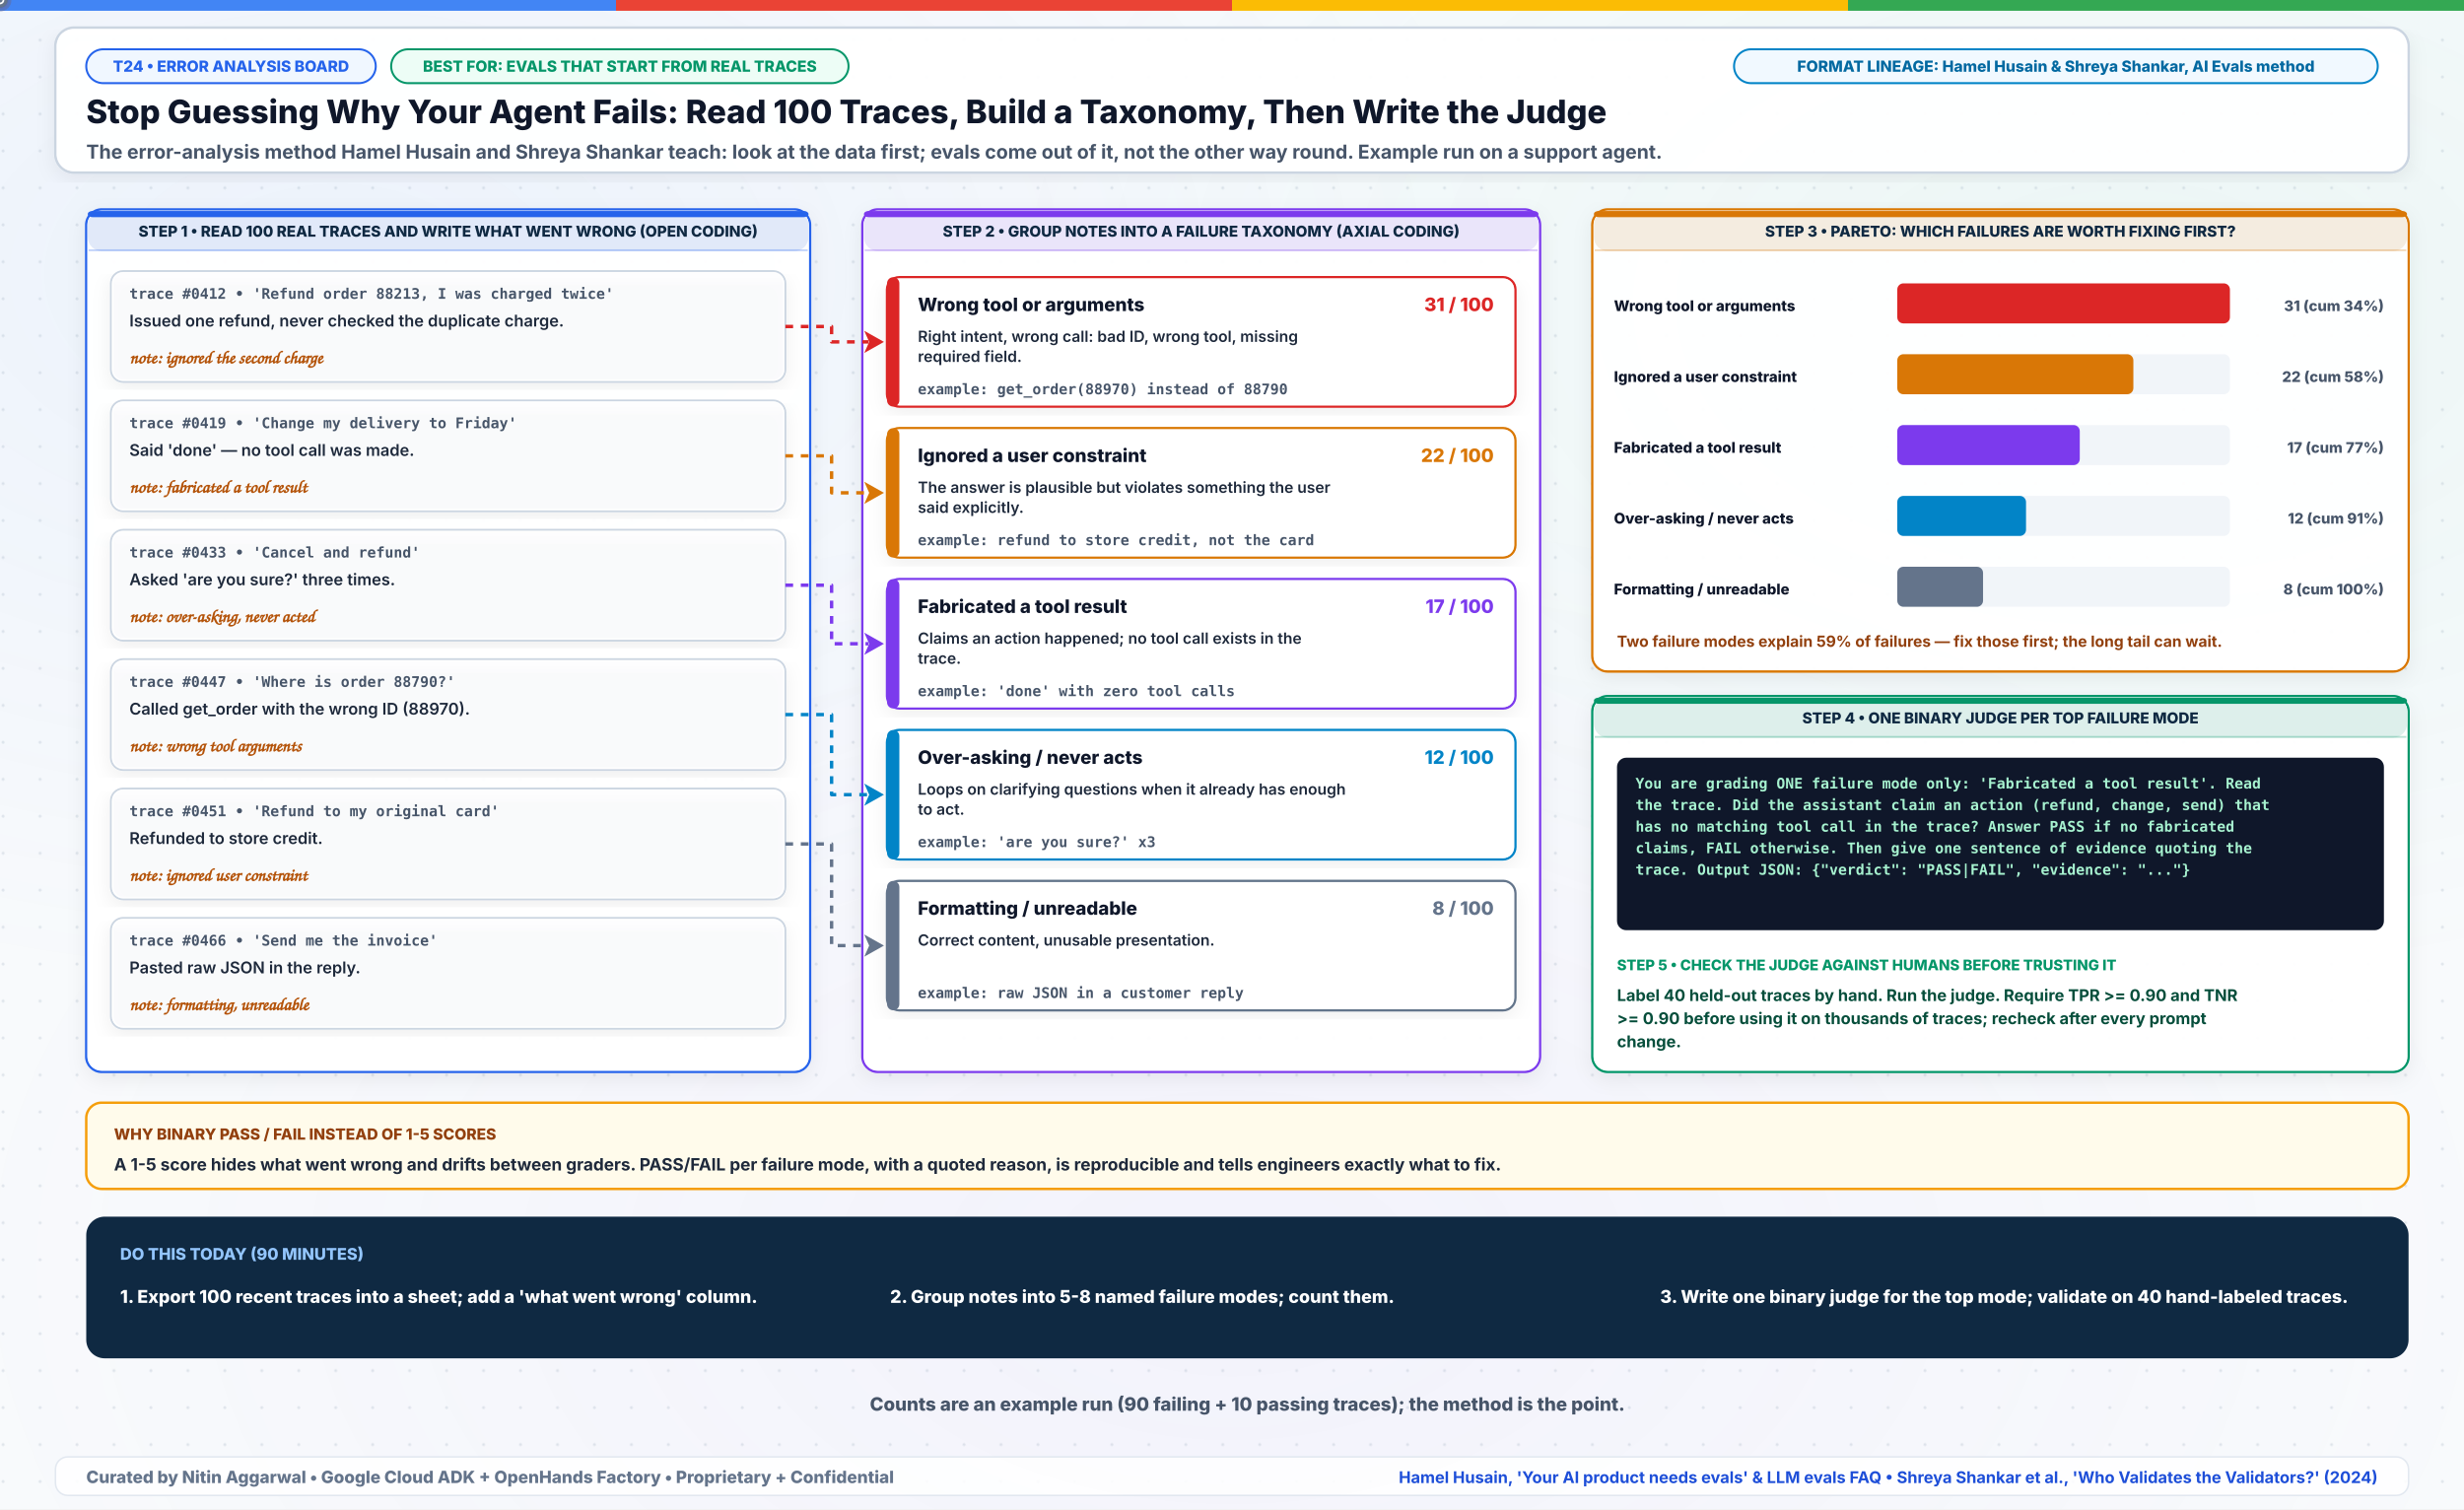
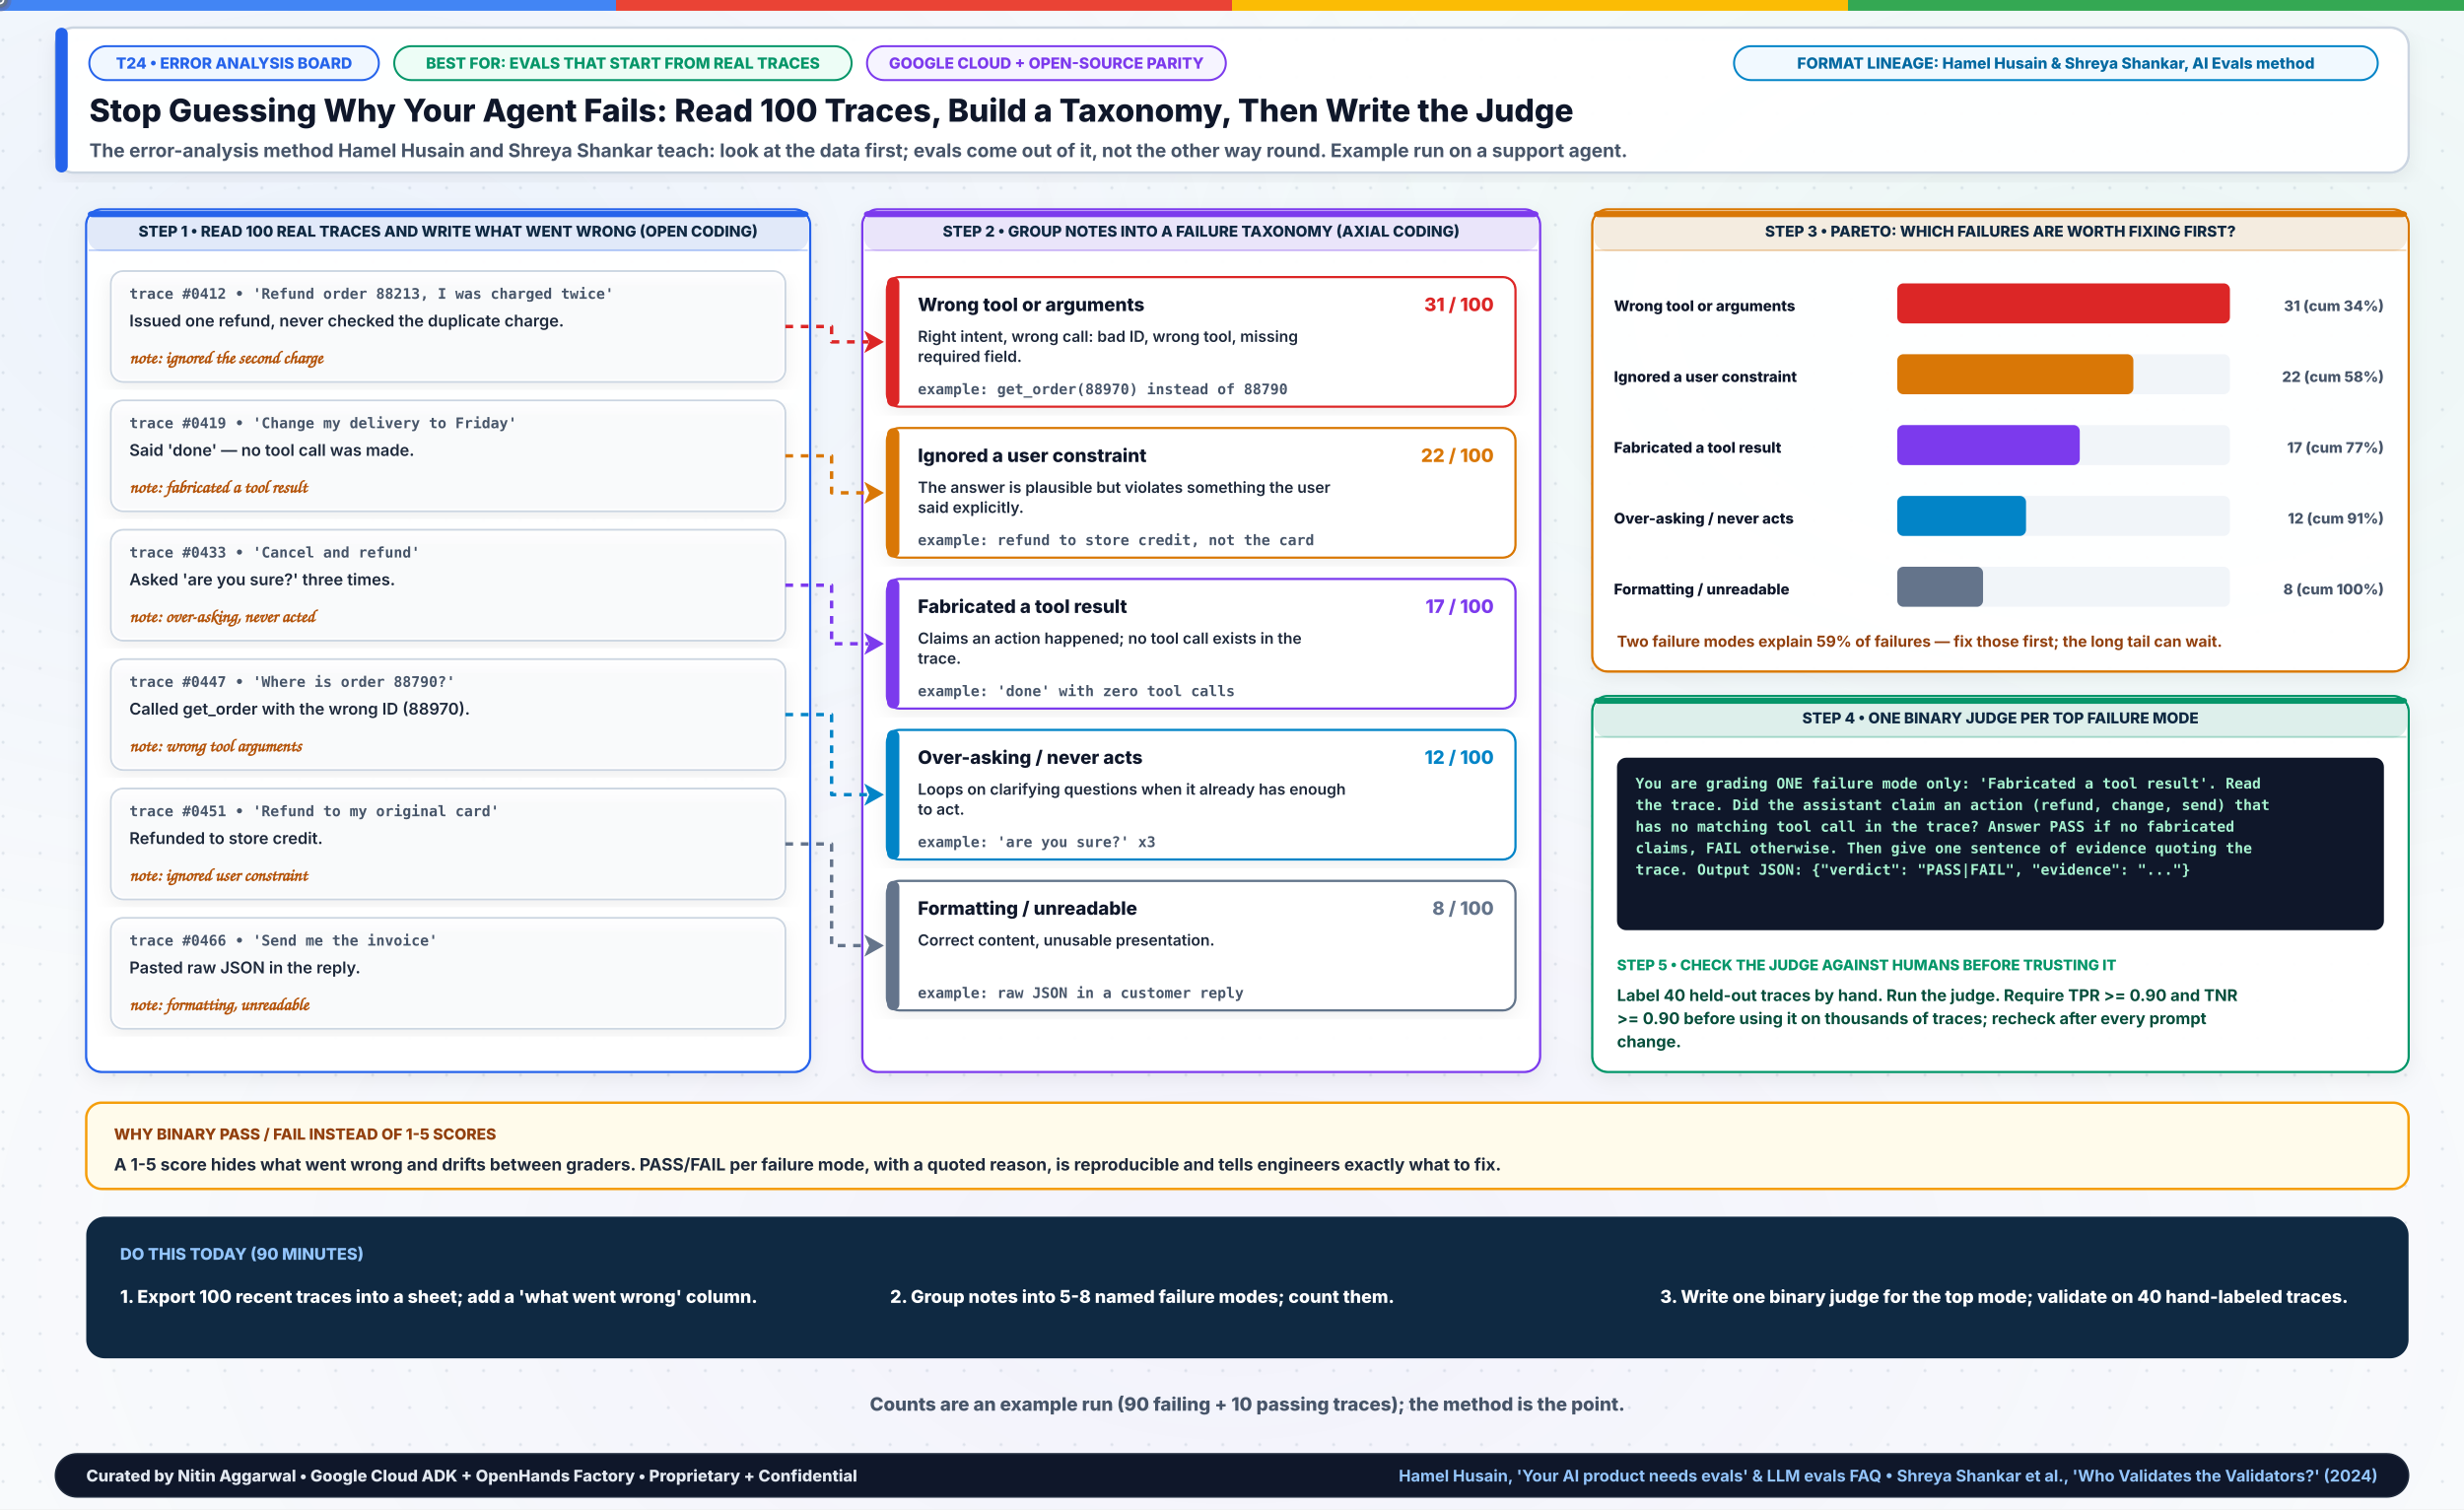
<svg xmlns="http://www.w3.org/2000/svg" viewBox="0 0 1600 980" width="1600" height="980">
  <defs>
    <filter id="shadow" x="-3%" y="-3%" width="106%" height="110%">
      <feDropShadow dx="0" dy="4" stdDeviation="6" flood-color="#0F172A" flood-opacity="0.065" />
    </filter>
    <linearGradient id="glassCardGrad" x1="0" y1="0" x2="0" y2="1">
      <stop offset="0%" stop-color="#FFFFFF" stop-opacity="0.96" />
      <stop offset="100%" stop-color="#F8FAFC" stop-opacity="0.90" />
    </linearGradient>
    <linearGradient id="glassSheen" x1="0" y1="0" x2="0" y2="1">
      <stop offset="0%" stop-color="#FFFFFF" stop-opacity="0.72" />
      <stop offset="100%" stop-color="#FFFFFF" stop-opacity="0.0" />
    </linearGradient>
    <radialGradient id="meshBlue" cx="14%" cy="18%" r="48%">
      <stop offset="0%" stop-color="#4285F4" stop-opacity="0.065" />
      <stop offset="100%" stop-color="#4285F4" stop-opacity="0.0" />
    </radialGradient>
    <radialGradient id="meshEmerald" cx="86%" cy="20%" r="46%">
      <stop offset="0%" stop-color="#10B981" stop-opacity="0.055" />
      <stop offset="100%" stop-color="#10B981" stop-opacity="0.0" />
    </radialGradient>
    <radialGradient id="meshViolet" cx="50%" cy="84%" r="52%">
      <stop offset="0%" stop-color="#8B5CF6" stop-opacity="0.048" />
      <stop offset="100%" stop-color="#8B5CF6" stop-opacity="0.0" />
    </radialGradient>
    <pattern id="archGrid" width="24" height="24" patternUnits="userSpaceOnUse">
      <circle cx="2" cy="2" r="1" fill="#94A3B8" fill-opacity="0.22" />
    </pattern>
    <style>
@keyframes flowDash { from { stroke-dashoffset: 40; } to { stroke-dashoffset: 0; } }
.flow-line { animation: flowDash 1.0s linear infinite; }
@keyframes pulseStroke { 0%,100% { stroke-width: 2.4px; } 50% { stroke-width: 5px; } }
.pulse { animation: pulseStroke 2.2s ease-in-out infinite; }
@keyframes blink { 0%,100% { opacity: 1; } 50% { opacity: 0.35; } }
.blink { animation: blink 1.4s ease-in-out infinite; }
@keyframes growX { from { transform: scaleX(0.02); } to { transform: scaleX(1); } }
.grow-x { transform-box: fill-box; transform-origin: left center; animation: growX 1.5s ease-out 0.2s both; }
@keyframes breathe { 0%,100% { transform: scale(1); } 50% { transform: scale(1.05); } }
.breathe { transform-box: fill-box; transform-origin: center; animation: breathe 2.6s ease-in-out infinite; }
</style>
  </defs>
  <rect x="0.0" y="0.0" width="1600.0" height="980.0" rx="0" fill="#F8FAFC" />
  <rect x="0" y="0" width="1600" height="980" fill="url(#meshBlue)" />
  <rect x="0" y="0" width="1600" height="980" fill="url(#meshEmerald)" />
  <rect x="0" y="0" width="1600" height="980" fill="url(#meshViolet)" />
  <rect x="0" y="0" width="1600" height="980" fill="url(#archGrid)" />
  <rect x="0.0" y="0.0" width="400.0" height="7.0" rx="0" fill="#4285F4" />
  <rect x="400.0" y="0.0" width="400.0" height="7.0" rx="0" fill="#EA4335" />
  <rect x="800.0" y="0.0" width="400.0" height="7.0" rx="0" fill="#FBBC04" />
  <rect x="1200.0" y="0.0" width="400.0" height="7.0" rx="0" fill="#34A853" />
  <rect x="36.0" y="18.0" width="1528.0" height="94.0" rx="12" fill="#FFFFFF" stroke="#CBD5E1" stroke-width="1.8" filter="url(#shadow)" fill-opacity="0.96" />
  <rect x="37.2" y="19.2" width="1525.6" height="91.6" rx="10.8" fill="none" stroke="#FFFFFF" stroke-opacity="0.82" stroke-width="1" />
  <rect x="38.0" y="19.8" width="1524.0" height="11.3" rx="9.8" fill="url(#glassSheen)" pointer-events="none" />
-   <rect x="56.0" y="32.0" width="188" height="22" rx="11.0" fill="#EFF6FF" fill-opacity="0.98" stroke="#2563EB" stroke-width="1.3" />
-   <text x="150.0" y="46.6" font-family="Inter, -apple-system, Helvetica, Arial, sans-serif" font-size="10" font-weight="800" fill="#2563EB" text-anchor="middle">T24 • ERROR ANALYSIS BOARD</text>
-   <rect x="254.0" y="32.0" width="297" height="22" rx="11.0" fill="#ECFDF5" fill-opacity="0.98" stroke="#059669" stroke-width="1.3" />
-   <text x="402.5" y="46.6" font-family="Inter, -apple-system, Helvetica, Arial, sans-serif" font-size="10" font-weight="800" fill="#059669" text-anchor="middle">BEST FOR: EVALS THAT START FROM REAL TRACES</text>
-   <rect x="1126.0" y="32.0" width="418" height="22" rx="11.0" fill="#F0F9FF" fill-opacity="0.98" stroke="#0284C7" stroke-width="1.3" />
-   <text x="1335.0" y="46.6" font-family="Inter, -apple-system, Helvetica, Arial, sans-serif" font-size="10" font-weight="800" fill="#0369A1" text-anchor="middle">FORMAT LINEAGE: Hamel Husain &amp; Shreya Shankar, AI Evals method</text>
-   <text x="56.0" y="80.0" font-family="Inter, -apple-system, Helvetica, Arial, sans-serif" font-size="21" font-weight="800" fill="#0F172A" text-anchor="start">Stop Guessing Why Your Agent Fails: Read 100 Traces, Build a Taxonomy, Then Write the Judge</text>
-   <text x="56.0" y="103.0" font-family="Inter, -apple-system, Helvetica, Arial, sans-serif" font-size="12.5" font-weight="700" fill="#475569" text-anchor="start">The error-analysis method Hamel Husain and Shreya Shankar teach: look at the data first; evals come out of it, not the other way round. Example run on a support agent.</text>
+   <rect x="36.0" y="18.0" width="8.0" height="94.0" rx="4" fill="#2563EB" />
+   <rect x="58.0" y="30.0" width="188" height="22" rx="11.0" fill="#EFF6FF" fill-opacity="0.98" stroke="#2563EB" stroke-width="1.3" />
+   <text x="152.0" y="44.6" font-family="Inter, -apple-system, Helvetica, Arial, sans-serif" font-size="10" font-weight="800" fill="#2563EB" text-anchor="middle">T24 • ERROR ANALYSIS BOARD</text>
+   <rect x="256.0" y="30.0" width="297" height="22" rx="11.0" fill="#ECFDF5" fill-opacity="0.98" stroke="#059669" stroke-width="1.3" />
+   <text x="404.5" y="44.6" font-family="Inter, -apple-system, Helvetica, Arial, sans-serif" font-size="10" font-weight="800" fill="#059669" text-anchor="middle">BEST FOR: EVALS THAT START FROM REAL TRACES</text>
+   <rect x="563.0" y="30.0" width="233" height="22" rx="11.0" fill="#F5F3FF" fill-opacity="0.98" stroke="#7C3AED" stroke-width="1.3" />
+   <text x="679.5" y="44.6" font-family="Inter, -apple-system, Helvetica, Arial, sans-serif" font-size="10" font-weight="800" fill="#7C3AED" text-anchor="middle">GOOGLE CLOUD + OPEN-SOURCE PARITY</text>
+   <rect x="1126.0" y="30.0" width="418" height="22" rx="11.0" fill="#F0F9FF" fill-opacity="0.98" stroke="#0284C7" stroke-width="1.3" />
+   <text x="1335.0" y="44.6" font-family="Inter, -apple-system, Helvetica, Arial, sans-serif" font-size="10" font-weight="800" fill="#0369A1" text-anchor="middle">FORMAT LINEAGE: Hamel Husain &amp; Shreya Shankar, AI Evals method</text>
+   <text x="58.0" y="79.0" font-family="Inter, -apple-system, Helvetica, Arial, sans-serif" font-size="20.5" font-weight="800" fill="#0F172A" text-anchor="start">Stop Guessing Why Your Agent Fails: Read 100 Traces, Build a Taxonomy, Then Write the Judge</text>
+   <text x="58.0" y="102.0" font-family="Inter, -apple-system, Helvetica, Arial, sans-serif" font-size="12.2" font-weight="700" fill="#475569" text-anchor="start">The error-analysis method Hamel Husain and Shreya Shankar teach: look at the data first; evals come out of it, not the other way round. Example run on a support agent.</text>
  <rect x="56.0" y="136.0" width="470.0" height="560.0" rx="10" fill="#FFFFFF" stroke="#2563EB" stroke-width="1.6" filter="url(#shadow)" fill-opacity="0.96" />
  <rect x="57.2" y="137.2" width="467.6" height="557.6" rx="8.8" fill="none" stroke="#FFFFFF" stroke-opacity="0.82" stroke-width="1" />
  <rect x="58.0" y="137.8" width="466.0" height="14.0" rx="7.8" fill="url(#glassSheen)" pointer-events="none" />
  <rect x="57.0" y="137.0" width="468.0" height="26.0" rx="9" fill="#F8FAFC" />
  <rect x="57.0" y="137.0" width="468.0" height="26.0" rx="9" fill="#2563EB" fill-opacity="0.11" />
  <rect x="57.0" y="137.0" width="468.0" height="4.0" rx="3" fill="#2563EB" />
  <line x1="57.5" y1="162.5" x2="524.5" y2="162.5" stroke="#2563EB" stroke-opacity="0.28" stroke-width="1.2" />
  <text x="291.0" y="153.7" font-family="Inter, -apple-system, Helvetica, Arial, sans-serif" font-size="9.8" font-weight="800" fill="#0F2942" text-anchor="middle">STEP 1 • READ 100 REAL TRACES AND WRITE WHAT WENT WRONG (OPEN CODING)</text>
  <rect x="72.0" y="176.0" width="438.0" height="72.0" rx="8" fill="#F8FAFC" stroke="#CBD5E1" stroke-width="1.2" filter="url(#shadow)" fill-opacity="0.96" />
  <rect x="73.2" y="177.2" width="435.6" height="69.6" rx="6.8" fill="none" stroke="#FFFFFF" stroke-opacity="0.82" stroke-width="1" />
  <rect x="74.0" y="177.8" width="434.0" height="8.6" rx="5.8" fill="url(#glassSheen)" pointer-events="none" />
  <text x="84.0" y="194.0" font-family="ui-monospace, SFMono-Regular, Menlo, monospace" font-size="9.5" font-weight="800" fill="#475569" text-anchor="start">trace #0412  •  'Refund order 88213, I was charged twice'</text>
  <text x="84.0" y="212.0" font-family="Inter, -apple-system, Helvetica, Arial, sans-serif" font-size="10.5" font-weight="600" fill="#1E293B" text-anchor="start">Issued one refund, never checked the duplicate charge.</text>
  <text x="84.0" y="236.0" font-family="'Chalkboard SE', 'Marker Felt', 'Comic Sans MS', cursive" font-size="11.5" font-weight="700" fill="#B45309" text-anchor="start">note: ignored the second charge</text>
  <rect x="72.0" y="260.0" width="438.0" height="72.0" rx="8" fill="#F8FAFC" stroke="#CBD5E1" stroke-width="1.2" filter="url(#shadow)" fill-opacity="0.96" />
  <rect x="73.2" y="261.2" width="435.6" height="69.6" rx="6.8" fill="none" stroke="#FFFFFF" stroke-opacity="0.82" stroke-width="1" />
  <rect x="74.0" y="261.8" width="434.0" height="8.6" rx="5.8" fill="url(#glassSheen)" pointer-events="none" />
  <text x="84.0" y="278.0" font-family="ui-monospace, SFMono-Regular, Menlo, monospace" font-size="9.5" font-weight="800" fill="#475569" text-anchor="start">trace #0419  •  'Change my delivery to Friday'</text>
  <text x="84.0" y="296.0" font-family="Inter, -apple-system, Helvetica, Arial, sans-serif" font-size="10.5" font-weight="600" fill="#1E293B" text-anchor="start">Said 'done' — no tool call was made.</text>
  <text x="84.0" y="320.0" font-family="'Chalkboard SE', 'Marker Felt', 'Comic Sans MS', cursive" font-size="11.5" font-weight="700" fill="#B45309" text-anchor="start">note: fabricated a tool result</text>
  <rect x="72.0" y="344.0" width="438.0" height="72.0" rx="8" fill="#F8FAFC" stroke="#CBD5E1" stroke-width="1.2" filter="url(#shadow)" fill-opacity="0.96" />
  <rect x="73.2" y="345.2" width="435.6" height="69.6" rx="6.8" fill="none" stroke="#FFFFFF" stroke-opacity="0.82" stroke-width="1" />
  <rect x="74.0" y="345.8" width="434.0" height="8.6" rx="5.8" fill="url(#glassSheen)" pointer-events="none" />
  <text x="84.0" y="362.0" font-family="ui-monospace, SFMono-Regular, Menlo, monospace" font-size="9.5" font-weight="800" fill="#475569" text-anchor="start">trace #0433  •  'Cancel and refund'</text>
  <text x="84.0" y="380.0" font-family="Inter, -apple-system, Helvetica, Arial, sans-serif" font-size="10.5" font-weight="600" fill="#1E293B" text-anchor="start">Asked 'are you sure?' three times.</text>
  <text x="84.0" y="404.0" font-family="'Chalkboard SE', 'Marker Felt', 'Comic Sans MS', cursive" font-size="11.5" font-weight="700" fill="#B45309" text-anchor="start">note: over-asking, never acted</text>
  <rect x="72.0" y="428.0" width="438.0" height="72.0" rx="8" fill="#F8FAFC" stroke="#CBD5E1" stroke-width="1.2" filter="url(#shadow)" fill-opacity="0.96" />
  <rect x="73.2" y="429.2" width="435.6" height="69.6" rx="6.8" fill="none" stroke="#FFFFFF" stroke-opacity="0.82" stroke-width="1" />
  <rect x="74.0" y="429.8" width="434.0" height="8.6" rx="5.8" fill="url(#glassSheen)" pointer-events="none" />
  <text x="84.0" y="446.0" font-family="ui-monospace, SFMono-Regular, Menlo, monospace" font-size="9.5" font-weight="800" fill="#475569" text-anchor="start">trace #0447  •  'Where is order 88790?'</text>
  <text x="84.0" y="464.0" font-family="Inter, -apple-system, Helvetica, Arial, sans-serif" font-size="10.5" font-weight="600" fill="#1E293B" text-anchor="start">Called get_order with the wrong ID (88970).</text>
  <text x="84.0" y="488.0" font-family="'Chalkboard SE', 'Marker Felt', 'Comic Sans MS', cursive" font-size="11.5" font-weight="700" fill="#B45309" text-anchor="start">note: wrong tool arguments</text>
  <rect x="72.0" y="512.0" width="438.0" height="72.0" rx="8" fill="#F8FAFC" stroke="#CBD5E1" stroke-width="1.2" filter="url(#shadow)" fill-opacity="0.96" />
  <rect x="73.2" y="513.2" width="435.6" height="69.6" rx="6.8" fill="none" stroke="#FFFFFF" stroke-opacity="0.82" stroke-width="1" />
  <rect x="74.0" y="513.8" width="434.0" height="8.6" rx="5.8" fill="url(#glassSheen)" pointer-events="none" />
  <text x="84.0" y="530.0" font-family="ui-monospace, SFMono-Regular, Menlo, monospace" font-size="9.5" font-weight="800" fill="#475569" text-anchor="start">trace #0451  •  'Refund to my original card'</text>
  <text x="84.0" y="548.0" font-family="Inter, -apple-system, Helvetica, Arial, sans-serif" font-size="10.5" font-weight="600" fill="#1E293B" text-anchor="start">Refunded to store credit.</text>
  <text x="84.0" y="572.0" font-family="'Chalkboard SE', 'Marker Felt', 'Comic Sans MS', cursive" font-size="11.5" font-weight="700" fill="#B45309" text-anchor="start">note: ignored user constraint</text>
  <rect x="72.0" y="596.0" width="438.0" height="72.0" rx="8" fill="#F8FAFC" stroke="#CBD5E1" stroke-width="1.2" filter="url(#shadow)" fill-opacity="0.96" />
  <rect x="73.2" y="597.2" width="435.6" height="69.6" rx="6.8" fill="none" stroke="#FFFFFF" stroke-opacity="0.82" stroke-width="1" />
  <rect x="74.0" y="597.8" width="434.0" height="8.6" rx="5.8" fill="url(#glassSheen)" pointer-events="none" />
  <text x="84.0" y="614.0" font-family="ui-monospace, SFMono-Regular, Menlo, monospace" font-size="9.5" font-weight="800" fill="#475569" text-anchor="start">trace #0466  •  'Send me the invoice'</text>
  <text x="84.0" y="632.0" font-family="Inter, -apple-system, Helvetica, Arial, sans-serif" font-size="10.5" font-weight="600" fill="#1E293B" text-anchor="start">Pasted raw JSON in the reply.</text>
  <text x="84.0" y="656.0" font-family="'Chalkboard SE', 'Marker Felt', 'Comic Sans MS', cursive" font-size="11.5" font-weight="700" fill="#B45309" text-anchor="start">note: formatting, unreadable</text>
  <rect x="560.0" y="136.0" width="440.0" height="560.0" rx="10" fill="#FFFFFF" stroke="#7C3AED" stroke-width="1.6" filter="url(#shadow)" fill-opacity="0.96" />
  <rect x="561.2" y="137.2" width="437.6" height="557.6" rx="8.8" fill="none" stroke="#FFFFFF" stroke-opacity="0.82" stroke-width="1" />
  <rect x="562.0" y="137.8" width="436.0" height="14.0" rx="7.8" fill="url(#glassSheen)" pointer-events="none" />
  <rect x="561.0" y="137.0" width="438.0" height="26.0" rx="9" fill="#F8FAFC" />
  <rect x="561.0" y="137.0" width="438.0" height="26.0" rx="9" fill="#7C3AED" fill-opacity="0.11" />
  <rect x="561.0" y="137.0" width="438.0" height="4.0" rx="3" fill="#7C3AED" />
  <line x1="561.5" y1="162.5" x2="998.5" y2="162.5" stroke="#7C3AED" stroke-opacity="0.28" stroke-width="1.2" />
  <text x="780.0" y="153.7" font-family="Inter, -apple-system, Helvetica, Arial, sans-serif" font-size="9.8" font-weight="800" fill="#0F2942" text-anchor="middle">STEP 2 • GROUP NOTES INTO A FAILURE TAXONOMY (AXIAL CODING)</text>
  <rect x="576.0" y="180.0" width="408.0" height="84.0" rx="8" fill="#FFFFFF" stroke="#DC2626" stroke-width="1.6" filter="url(#shadow)" fill-opacity="0.96" />
  <rect x="577.2" y="181.2" width="405.6" height="81.6" rx="6.8" fill="none" stroke="#FFFFFF" stroke-opacity="0.82" stroke-width="1" />
  <rect x="578.0" y="181.8" width="404.0" height="10.1" rx="5.8" fill="url(#glassSheen)" pointer-events="none" />
  <rect x="576.0" y="180.0" width="8.0" height="84.0" rx="4" fill="#DC2626" />
  <text x="596.0" y="202.0" font-family="Inter, -apple-system, Helvetica, Arial, sans-serif" font-size="12" font-weight="800" fill="#0F172A" text-anchor="start">Wrong tool or arguments</text>
  <text x="970.0" y="202.0" font-family="Inter, -apple-system, Helvetica, Arial, sans-serif" font-size="12" font-weight="800" fill="#DC2626" text-anchor="end">31 / 100</text>
  <text x="596.0" y="222.0" font-family="Inter, -apple-system, Helvetica, Arial, sans-serif" font-size="10" font-weight="600" fill="#1E293B" text-anchor="start">Right intent, wrong call: bad ID, wrong tool, missing</text>
  <text x="596.0" y="235.0" font-family="Inter, -apple-system, Helvetica, Arial, sans-serif" font-size="10" font-weight="600" fill="#1E293B" text-anchor="start">required field.</text>
  <text x="596.0" y="256.0" font-family="ui-monospace, SFMono-Regular, Menlo, monospace" font-size="9.5" font-weight="700" fill="#475569" text-anchor="start">example: get_order(88970) instead of 88790</text>
  <path d="M 510.0 212.0 L 540.0 212.0 L 540.0 222.0 L 564.0 222.0" class="flow-line" fill="none" stroke="#DC2626" stroke-width="2.2" stroke-linejoin="round" stroke-dasharray="5 5" stroke-dashoffset="0.0" />
  <polygon points="574.0,222.0 561.2,214.8 564.4,222.0 561.2,229.2" fill="#DC2626" />
  <g>
    <circle r="5.6" fill="#DC2626" fill-opacity="0.15" />
    <circle r="3.8" fill="#DC2626" fill-opacity="0.28" />
    <circle r="2.8" fill="#FFFFFF" stroke="#DC2626" stroke-width="2.0" />
    <circle r="1.3" fill="#DC2626" />
    <animateMotion dur="2.00s" begin="-0.00s" repeatCount="indefinite" path="M 510.0 212.0 L 540.0 212.0 L 540.0 222.0 L 564.0 222.0" />
  </g>
  <rect x="576.0" y="278.0" width="408.0" height="84.0" rx="8" fill="#FFFFFF" stroke="#D97706" stroke-width="1.6" filter="url(#shadow)" fill-opacity="0.96" />
  <rect x="577.2" y="279.2" width="405.6" height="81.6" rx="6.8" fill="none" stroke="#FFFFFF" stroke-opacity="0.82" stroke-width="1" />
  <rect x="578.0" y="279.8" width="404.0" height="10.1" rx="5.8" fill="url(#glassSheen)" pointer-events="none" />
  <rect x="576.0" y="278.0" width="8.0" height="84.0" rx="4" fill="#D97706" />
  <text x="596.0" y="300.0" font-family="Inter, -apple-system, Helvetica, Arial, sans-serif" font-size="12" font-weight="800" fill="#0F172A" text-anchor="start">Ignored a user constraint</text>
  <text x="970.0" y="300.0" font-family="Inter, -apple-system, Helvetica, Arial, sans-serif" font-size="12" font-weight="800" fill="#D97706" text-anchor="end">22 / 100</text>
  <text x="596.0" y="320.0" font-family="Inter, -apple-system, Helvetica, Arial, sans-serif" font-size="10" font-weight="600" fill="#1E293B" text-anchor="start">The answer is plausible but violates something the user</text>
  <text x="596.0" y="333.0" font-family="Inter, -apple-system, Helvetica, Arial, sans-serif" font-size="10" font-weight="600" fill="#1E293B" text-anchor="start">said explicitly.</text>
  <text x="596.0" y="354.0" font-family="ui-monospace, SFMono-Regular, Menlo, monospace" font-size="9.5" font-weight="700" fill="#475569" text-anchor="start">example: refund to store credit, not the card</text>
  <path d="M 510.0 296.0 L 540.0 296.0 L 540.0 320.0 L 564.0 320.0" class="flow-line" fill="none" stroke="#D97706" stroke-width="2.2" stroke-linejoin="round" stroke-dasharray="5 5" stroke-dashoffset="0.0" />
  <polygon points="574.0,320.0 561.2,312.8 564.4,320.0 561.2,327.2" fill="#D97706" />
  <g>
    <circle r="7.4" fill="#D97706" fill-opacity="0.15" />
    <circle r="5.0" fill="#D97706" fill-opacity="0.28" />
    <circle r="3.8" fill="#FFFFFF" stroke="#D97706" stroke-width="2.0" />
    <circle r="1.7" fill="#D97706" />
    <animateMotion dur="2.00s" begin="-0.00s" repeatCount="indefinite" path="M 510.0 296.0 L 540.0 296.0 L 540.0 320.0 L 564.0 320.0" />
  </g>
  <rect x="576.0" y="376.0" width="408.0" height="84.0" rx="8" fill="#FFFFFF" stroke="#7C3AED" stroke-width="1.6" filter="url(#shadow)" fill-opacity="0.96" />
  <rect x="577.2" y="377.2" width="405.6" height="81.6" rx="6.8" fill="none" stroke="#FFFFFF" stroke-opacity="0.82" stroke-width="1" />
  <rect x="578.0" y="377.8" width="404.0" height="10.1" rx="5.8" fill="url(#glassSheen)" pointer-events="none" />
  <rect x="576.0" y="376.0" width="8.0" height="84.0" rx="4" fill="#7C3AED" />
  <text x="596.0" y="398.0" font-family="Inter, -apple-system, Helvetica, Arial, sans-serif" font-size="12" font-weight="800" fill="#0F172A" text-anchor="start">Fabricated a tool result</text>
  <text x="970.0" y="398.0" font-family="Inter, -apple-system, Helvetica, Arial, sans-serif" font-size="12" font-weight="800" fill="#7C3AED" text-anchor="end">17 / 100</text>
  <text x="596.0" y="418.0" font-family="Inter, -apple-system, Helvetica, Arial, sans-serif" font-size="10" font-weight="600" fill="#1E293B" text-anchor="start">Claims an action happened; no tool call exists in the</text>
  <text x="596.0" y="431.0" font-family="Inter, -apple-system, Helvetica, Arial, sans-serif" font-size="10" font-weight="600" fill="#1E293B" text-anchor="start">trace.</text>
  <text x="596.0" y="452.0" font-family="ui-monospace, SFMono-Regular, Menlo, monospace" font-size="9.5" font-weight="700" fill="#475569" text-anchor="start">example: 'done' with zero tool calls</text>
  <path d="M 510.0 380.0 L 540.0 380.0 L 540.0 418.0 L 564.0 418.0" class="flow-line" fill="none" stroke="#7C3AED" stroke-width="2.2" stroke-linejoin="round" stroke-dasharray="5 5" stroke-dashoffset="0.0" />
  <polygon points="574.0,418.0 561.2,410.8 564.4,418.0 561.2,425.2" fill="#7C3AED" />
  <g>
    <circle r="7.4" fill="#7C3AED" fill-opacity="0.15" />
    <circle r="5.0" fill="#7C3AED" fill-opacity="0.28" />
    <circle r="3.8" fill="#FFFFFF" stroke="#7C3AED" stroke-width="2.0" />
    <circle r="1.7" fill="#7C3AED" />
    <animateMotion dur="2.00s" begin="-0.00s" repeatCount="indefinite" path="M 510.0 380.0 L 540.0 380.0 L 540.0 418.0 L 564.0 418.0" />
  </g>
  <rect x="576.0" y="474.0" width="408.0" height="84.0" rx="8" fill="#FFFFFF" stroke="#0284C7" stroke-width="1.6" filter="url(#shadow)" fill-opacity="0.96" />
  <rect x="577.2" y="475.2" width="405.6" height="81.6" rx="6.8" fill="none" stroke="#FFFFFF" stroke-opacity="0.82" stroke-width="1" />
  <rect x="578.0" y="475.8" width="404.0" height="10.1" rx="5.8" fill="url(#glassSheen)" pointer-events="none" />
  <rect x="576.0" y="474.0" width="8.0" height="84.0" rx="4" fill="#0284C7" />
  <text x="596.0" y="496.0" font-family="Inter, -apple-system, Helvetica, Arial, sans-serif" font-size="12" font-weight="800" fill="#0F172A" text-anchor="start">Over-asking / never acts</text>
  <text x="970.0" y="496.0" font-family="Inter, -apple-system, Helvetica, Arial, sans-serif" font-size="12" font-weight="800" fill="#0284C7" text-anchor="end">12 / 100</text>
  <text x="596.0" y="516.0" font-family="Inter, -apple-system, Helvetica, Arial, sans-serif" font-size="10" font-weight="600" fill="#1E293B" text-anchor="start">Loops on clarifying questions when it already has enough</text>
  <text x="596.0" y="529.0" font-family="Inter, -apple-system, Helvetica, Arial, sans-serif" font-size="10" font-weight="600" fill="#1E293B" text-anchor="start">to act.</text>
  <text x="596.0" y="550.0" font-family="ui-monospace, SFMono-Regular, Menlo, monospace" font-size="9.5" font-weight="700" fill="#475569" text-anchor="start">example: 'are you sure?' x3</text>
  <path d="M 510.0 464.0 L 540.0 464.0 L 540.0 516.0 L 564.0 516.0" class="flow-line" fill="none" stroke="#0284C7" stroke-width="2.2" stroke-linejoin="round" stroke-dasharray="5 5" stroke-dashoffset="0.0" />
  <polygon points="574.0,516.0 561.2,508.8 564.4,516.0 561.2,523.2" fill="#0284C7" />
  <g>
    <circle r="7.4" fill="#0284C7" fill-opacity="0.15" />
    <circle r="5.0" fill="#0284C7" fill-opacity="0.28" />
    <circle r="3.8" fill="#FFFFFF" stroke="#0284C7" stroke-width="2.0" />
    <circle r="1.7" fill="#0284C7" />
    <animateMotion dur="2.00s" begin="-0.00s" repeatCount="indefinite" path="M 510.0 464.0 L 540.0 464.0 L 540.0 516.0 L 564.0 516.0" />
  </g>
  <rect x="576.0" y="572.0" width="408.0" height="84.0" rx="8" fill="#FFFFFF" stroke="#64748B" stroke-width="1.6" filter="url(#shadow)" fill-opacity="0.96" />
  <rect x="577.2" y="573.2" width="405.6" height="81.6" rx="6.8" fill="none" stroke="#FFFFFF" stroke-opacity="0.82" stroke-width="1" />
  <rect x="578.0" y="573.8" width="404.0" height="10.1" rx="5.8" fill="url(#glassSheen)" pointer-events="none" />
  <rect x="576.0" y="572.0" width="8.0" height="84.0" rx="4" fill="#64748B" />
  <text x="596.0" y="594.0" font-family="Inter, -apple-system, Helvetica, Arial, sans-serif" font-size="12" font-weight="800" fill="#0F172A" text-anchor="start">Formatting / unreadable</text>
  <text x="970.0" y="594.0" font-family="Inter, -apple-system, Helvetica, Arial, sans-serif" font-size="12" font-weight="800" fill="#64748B" text-anchor="end">8 / 100</text>
  <text x="596.0" y="614.0" font-family="Inter, -apple-system, Helvetica, Arial, sans-serif" font-size="10" font-weight="600" fill="#1E293B" text-anchor="start">Correct content, unusable presentation.</text>
  <text x="596.0" y="648.0" font-family="ui-monospace, SFMono-Regular, Menlo, monospace" font-size="9.5" font-weight="700" fill="#475569" text-anchor="start">example: raw JSON in a customer reply</text>
  <path d="M 510.0 548.0 L 540.0 548.0 L 540.0 614.0 L 564.0 614.0" class="flow-line" fill="none" stroke="#64748B" stroke-width="2.2" stroke-linejoin="round" stroke-dasharray="5 5" stroke-dashoffset="0.0" />
  <polygon points="574.0,614.0 561.2,606.8 564.4,614.0 561.2,621.2" fill="#64748B" />
  <g>
    <circle r="7.4" fill="#64748B" fill-opacity="0.15" />
    <circle r="5.0" fill="#64748B" fill-opacity="0.28" />
    <circle r="3.8" fill="#FFFFFF" stroke="#64748B" stroke-width="2.0" />
    <circle r="1.7" fill="#64748B" />
    <animateMotion dur="2.00s" begin="-0.00s" repeatCount="indefinite" path="M 510.0 548.0 L 540.0 548.0 L 540.0 614.0 L 564.0 614.0" />
  </g>
  <rect x="1034.0" y="136.0" width="530.0" height="300.0" rx="10" fill="#FFFFFF" stroke="#D97706" stroke-width="1.6" filter="url(#shadow)" fill-opacity="0.96" />
  <rect x="1035.2" y="137.2" width="527.6" height="297.6" rx="8.8" fill="none" stroke="#FFFFFF" stroke-opacity="0.82" stroke-width="1" />
  <rect x="1036.0" y="137.8" width="526.0" height="14.0" rx="7.8" fill="url(#glassSheen)" pointer-events="none" />
  <rect x="1035.0" y="137.0" width="528.0" height="26.0" rx="9" fill="#F8FAFC" />
  <rect x="1035.0" y="137.0" width="528.0" height="26.0" rx="9" fill="#D97706" fill-opacity="0.11" />
  <rect x="1035.0" y="137.0" width="528.0" height="4.0" rx="3" fill="#D97706" />
  <line x1="1035.5" y1="162.5" x2="1562.5" y2="162.5" stroke="#D97706" stroke-opacity="0.28" stroke-width="1.2" />
  <text x="1299.0" y="153.7" font-family="Inter, -apple-system, Helvetica, Arial, sans-serif" font-size="9.8" font-weight="800" fill="#0F2942" text-anchor="middle">STEP 3 • PARETO: WHICH FAILURES ARE WORTH FIXING FIRST?</text>
  <text x="1048.0" y="202.0" font-family="Inter, -apple-system, Helvetica, Arial, sans-serif" font-size="9.6" font-weight="800" fill="#0F172A" text-anchor="start">Wrong tool or arguments</text>
  <rect x="1232.0" y="184.0" width="216.0" height="26.0" rx="4" fill="#F1F5F9" />
  <rect x="1232.0" y="184.0" width="216.0" height="26.0" rx="4" fill="#DC2626" />
  <text x="1548.0" y="202.0" font-family="Inter, -apple-system, Helvetica, Arial, sans-serif" font-size="9.5" font-weight="800" fill="#475569" text-anchor="end">31  (cum 34%)</text>
  <text x="1048.0" y="248.0" font-family="Inter, -apple-system, Helvetica, Arial, sans-serif" font-size="9.6" font-weight="800" fill="#0F172A" text-anchor="start">Ignored a user constraint</text>
  <rect x="1232.0" y="230.0" width="216.0" height="26.0" rx="4" fill="#F1F5F9" />
  <rect x="1232.0" y="230.0" width="153.3" height="26.0" rx="4" fill="#D97706" />
  <text x="1548.0" y="248.0" font-family="Inter, -apple-system, Helvetica, Arial, sans-serif" font-size="9.5" font-weight="800" fill="#475569" text-anchor="end">22  (cum 58%)</text>
  <text x="1048.0" y="294.0" font-family="Inter, -apple-system, Helvetica, Arial, sans-serif" font-size="9.6" font-weight="800" fill="#0F172A" text-anchor="start">Fabricated a tool result</text>
  <rect x="1232.0" y="276.0" width="216.0" height="26.0" rx="4" fill="#F1F5F9" />
  <rect x="1232.0" y="276.0" width="118.5" height="26.0" rx="4" fill="#7C3AED" />
  <text x="1548.0" y="294.0" font-family="Inter, -apple-system, Helvetica, Arial, sans-serif" font-size="9.5" font-weight="800" fill="#475569" text-anchor="end">17  (cum 77%)</text>
  <text x="1048.0" y="340.0" font-family="Inter, -apple-system, Helvetica, Arial, sans-serif" font-size="9.6" font-weight="800" fill="#0F172A" text-anchor="start">Over-asking / never acts</text>
  <rect x="1232.0" y="322.0" width="216.0" height="26.0" rx="4" fill="#F1F5F9" />
  <rect x="1232.0" y="322.0" width="83.6" height="26.0" rx="4" fill="#0284C7" />
  <text x="1548.0" y="340.0" font-family="Inter, -apple-system, Helvetica, Arial, sans-serif" font-size="9.5" font-weight="800" fill="#475569" text-anchor="end">12  (cum 91%)</text>
  <text x="1048.0" y="386.0" font-family="Inter, -apple-system, Helvetica, Arial, sans-serif" font-size="9.6" font-weight="800" fill="#0F172A" text-anchor="start">Formatting / unreadable</text>
  <rect x="1232.0" y="368.0" width="216.0" height="26.0" rx="4" fill="#F1F5F9" />
  <rect x="1232.0" y="368.0" width="55.7" height="26.0" rx="4" fill="#64748B" />
  <text x="1548.0" y="386.0" font-family="Inter, -apple-system, Helvetica, Arial, sans-serif" font-size="9.5" font-weight="800" fill="#475569" text-anchor="end">8  (cum 100%)</text>
  <text x="1050.0" y="420.0" font-family="Inter, -apple-system, Helvetica, Arial, sans-serif" font-size="10" font-weight="700" fill="#92400E" text-anchor="start">Two failure modes explain 59% of failures — fix those first; the long tail can wait.</text>
  <rect x="1034.0" y="452.0" width="530.0" height="244.0" rx="10" fill="#FFFFFF" stroke="#059669" stroke-width="1.6" filter="url(#shadow)" fill-opacity="0.96" />
  <rect x="1035.2" y="453.2" width="527.6" height="241.6" rx="8.8" fill="none" stroke="#FFFFFF" stroke-opacity="0.82" stroke-width="1" />
  <rect x="1036.0" y="453.8" width="526.0" height="14.0" rx="7.8" fill="url(#glassSheen)" pointer-events="none" />
  <rect x="1035.0" y="453.0" width="528.0" height="26.0" rx="9" fill="#F8FAFC" />
  <rect x="1035.0" y="453.0" width="528.0" height="26.0" rx="9" fill="#059669" fill-opacity="0.11" />
  <rect x="1035.0" y="453.0" width="528.0" height="4.0" rx="3" fill="#059669" />
  <line x1="1035.5" y1="478.5" x2="1562.5" y2="478.5" stroke="#059669" stroke-opacity="0.28" stroke-width="1.2" />
  <text x="1299.0" y="469.7" font-family="Inter, -apple-system, Helvetica, Arial, sans-serif" font-size="9.8" font-weight="800" fill="#0F2942" text-anchor="middle">STEP 4 • ONE BINARY JUDGE PER TOP FAILURE MODE</text>
  <rect x="1050.0" y="492.0" width="498.0" height="112.0" rx="6" fill="#0F172A" />
  <text x="1062.0" y="512.0" font-family="ui-monospace, SFMono-Regular, Menlo, monospace" font-size="9.5" font-weight="700" fill="#A7F3D0" text-anchor="start">You are grading ONE failure mode only: 'Fabricated a tool result'. Read</text>
  <text x="1062.0" y="526.0" font-family="ui-monospace, SFMono-Regular, Menlo, monospace" font-size="9.5" font-weight="700" fill="#A7F3D0" text-anchor="start">the trace. Did the assistant claim an action (refund, change, send) that</text>
  <text x="1062.0" y="540.0" font-family="ui-monospace, SFMono-Regular, Menlo, monospace" font-size="9.5" font-weight="700" fill="#A7F3D0" text-anchor="start">has no matching tool call in the trace? Answer PASS if no fabricated</text>
  <text x="1062.0" y="554.0" font-family="ui-monospace, SFMono-Regular, Menlo, monospace" font-size="9.5" font-weight="700" fill="#A7F3D0" text-anchor="start">claims, FAIL otherwise. Then give one sentence of evidence quoting the</text>
  <text x="1062.0" y="568.0" font-family="ui-monospace, SFMono-Regular, Menlo, monospace" font-size="9.5" font-weight="700" fill="#A7F3D0" text-anchor="start">trace. Output JSON: {"verdict": "PASS|FAIL", "evidence": "..."}</text>
  <text x="1050.0" y="630.0" font-family="Inter, -apple-system, Helvetica, Arial, sans-serif" font-size="9.5" font-weight="800" fill="#059669" text-anchor="start">STEP 5 • CHECK THE JUDGE AGAINST HUMANS BEFORE TRUSTING IT</text>
  <text x="1050.0" y="650.0" font-family="Inter, -apple-system, Helvetica, Arial, sans-serif" font-size="10.5" font-weight="700" fill="#064E3B" text-anchor="start">Label 40 held-out traces by hand. Run the judge. Require TPR &gt;= 0.90 and TNR</text>
  <text x="1050.0" y="665.0" font-family="Inter, -apple-system, Helvetica, Arial, sans-serif" font-size="10.5" font-weight="700" fill="#064E3B" text-anchor="start">&gt;= 0.90 before using it on thousands of traces; recheck after every prompt</text>
  <text x="1050.0" y="680.0" font-family="Inter, -apple-system, Helvetica, Arial, sans-serif" font-size="10.5" font-weight="700" fill="#064E3B" text-anchor="start">change.</text>
  <rect x="56.0" y="716.0" width="1508.0" height="56.0" rx="10" fill="#FFFBEB" stroke="#F59E0B" stroke-width="1.6" />
  <text x="74.0" y="740.0" font-family="Inter, -apple-system, Helvetica, Arial, sans-serif" font-size="10" font-weight="800" fill="#92400E" text-anchor="start">WHY BINARY PASS / FAIL INSTEAD OF 1-5 SCORES</text>
  <text x="74.0" y="760.0" font-family="Inter, -apple-system, Helvetica, Arial, sans-serif" font-size="11" font-weight="700" fill="#1E293B" text-anchor="start">A 1-5 score hides what went wrong and drifts between graders. PASS/FAIL per failure mode, with a quoted reason, is reproducible and tells engineers exactly what to fix.</text>
  <rect x="56.0" y="790.0" width="1508.0" height="92.0" rx="12" fill="#0F2942" />
  <text x="78.0" y="818.0" font-family="Inter, -apple-system, Helvetica, Arial, sans-serif" font-size="10.5" font-weight="800" fill="#93C5FD" text-anchor="start">DO THIS TODAY (90 MINUTES)</text>
  <text x="78.0" y="846.0" font-family="Inter, -apple-system, Helvetica, Arial, sans-serif" font-size="11.5" font-weight="800" fill="#FFFFFF" text-anchor="start">1. Export 100 recent traces into a sheet; add a 'what went wrong' column.</text>
  <text x="578.0" y="846.0" font-family="Inter, -apple-system, Helvetica, Arial, sans-serif" font-size="11.5" font-weight="800" fill="#FFFFFF" text-anchor="start">2. Group notes into 5-8 named failure modes; count them.</text>
  <text x="1078.0" y="846.0" font-family="Inter, -apple-system, Helvetica, Arial, sans-serif" font-size="11.5" font-weight="800" fill="#FFFFFF" text-anchor="start">3. Write one binary judge for the top mode; validate on 40 hand-labeled traces.</text>
  <text x="810.0" y="916.0" font-family="Inter, -apple-system, Helvetica, Arial, sans-serif" font-size="12" font-weight="800" fill="#475569" text-anchor="middle">Counts are an example run (90 failing + 10 passing traces); the method is the point.</text>
-   <rect x="36" y="946" width="1528" height="25" rx="8" fill="#FFFFFF" fill-opacity="0.86" stroke="#E2E8F0" stroke-width="1" />
-   <text x="56.0" y="963.0" font-family="Inter, -apple-system, Helvetica, Arial, sans-serif" font-size="11" font-weight="800" fill="#64748B" text-anchor="start">Curated by Nitin Aggarwal  •  Google Cloud ADK + OpenHands Factory  •  Proprietary + Confidential</text>
-   <text x="1544.0" y="963.0" font-family="Inter, -apple-system, Helvetica, Arial, sans-serif" font-size="10.5" font-weight="700" fill="#1D4ED8" text-anchor="end">Hamel Husain, 'Your AI product needs evals' &amp; LLM evals FAQ • Shreya Shankar et al., 'Who Validates the Validators?' (2024)</text>
+   <rect x="36" y="944" width="1528" height="28" rx="14" fill="#0F172A" stroke="#1E293B" stroke-width="1" />
+   <text x="56.0" y="962.0" font-family="Inter, -apple-system, Helvetica, Arial, sans-serif" font-size="10.5" font-weight="800" fill="#E2E8F0" text-anchor="start">Curated by Nitin Aggarwal  •  Google Cloud ADK + OpenHands Factory  •  Proprietary + Confidential</text>
+   <text x="1544.0" y="962.0" font-family="Inter, -apple-system, Helvetica, Arial, sans-serif" font-size="10.5" font-weight="700" fill="#93C5FD" text-anchor="end">Hamel Husain, 'Your AI product needs evals' &amp; LLM evals FAQ • Shreya Shankar et al., 'Who Validates the Validators?' (2024)</text>
</svg>
